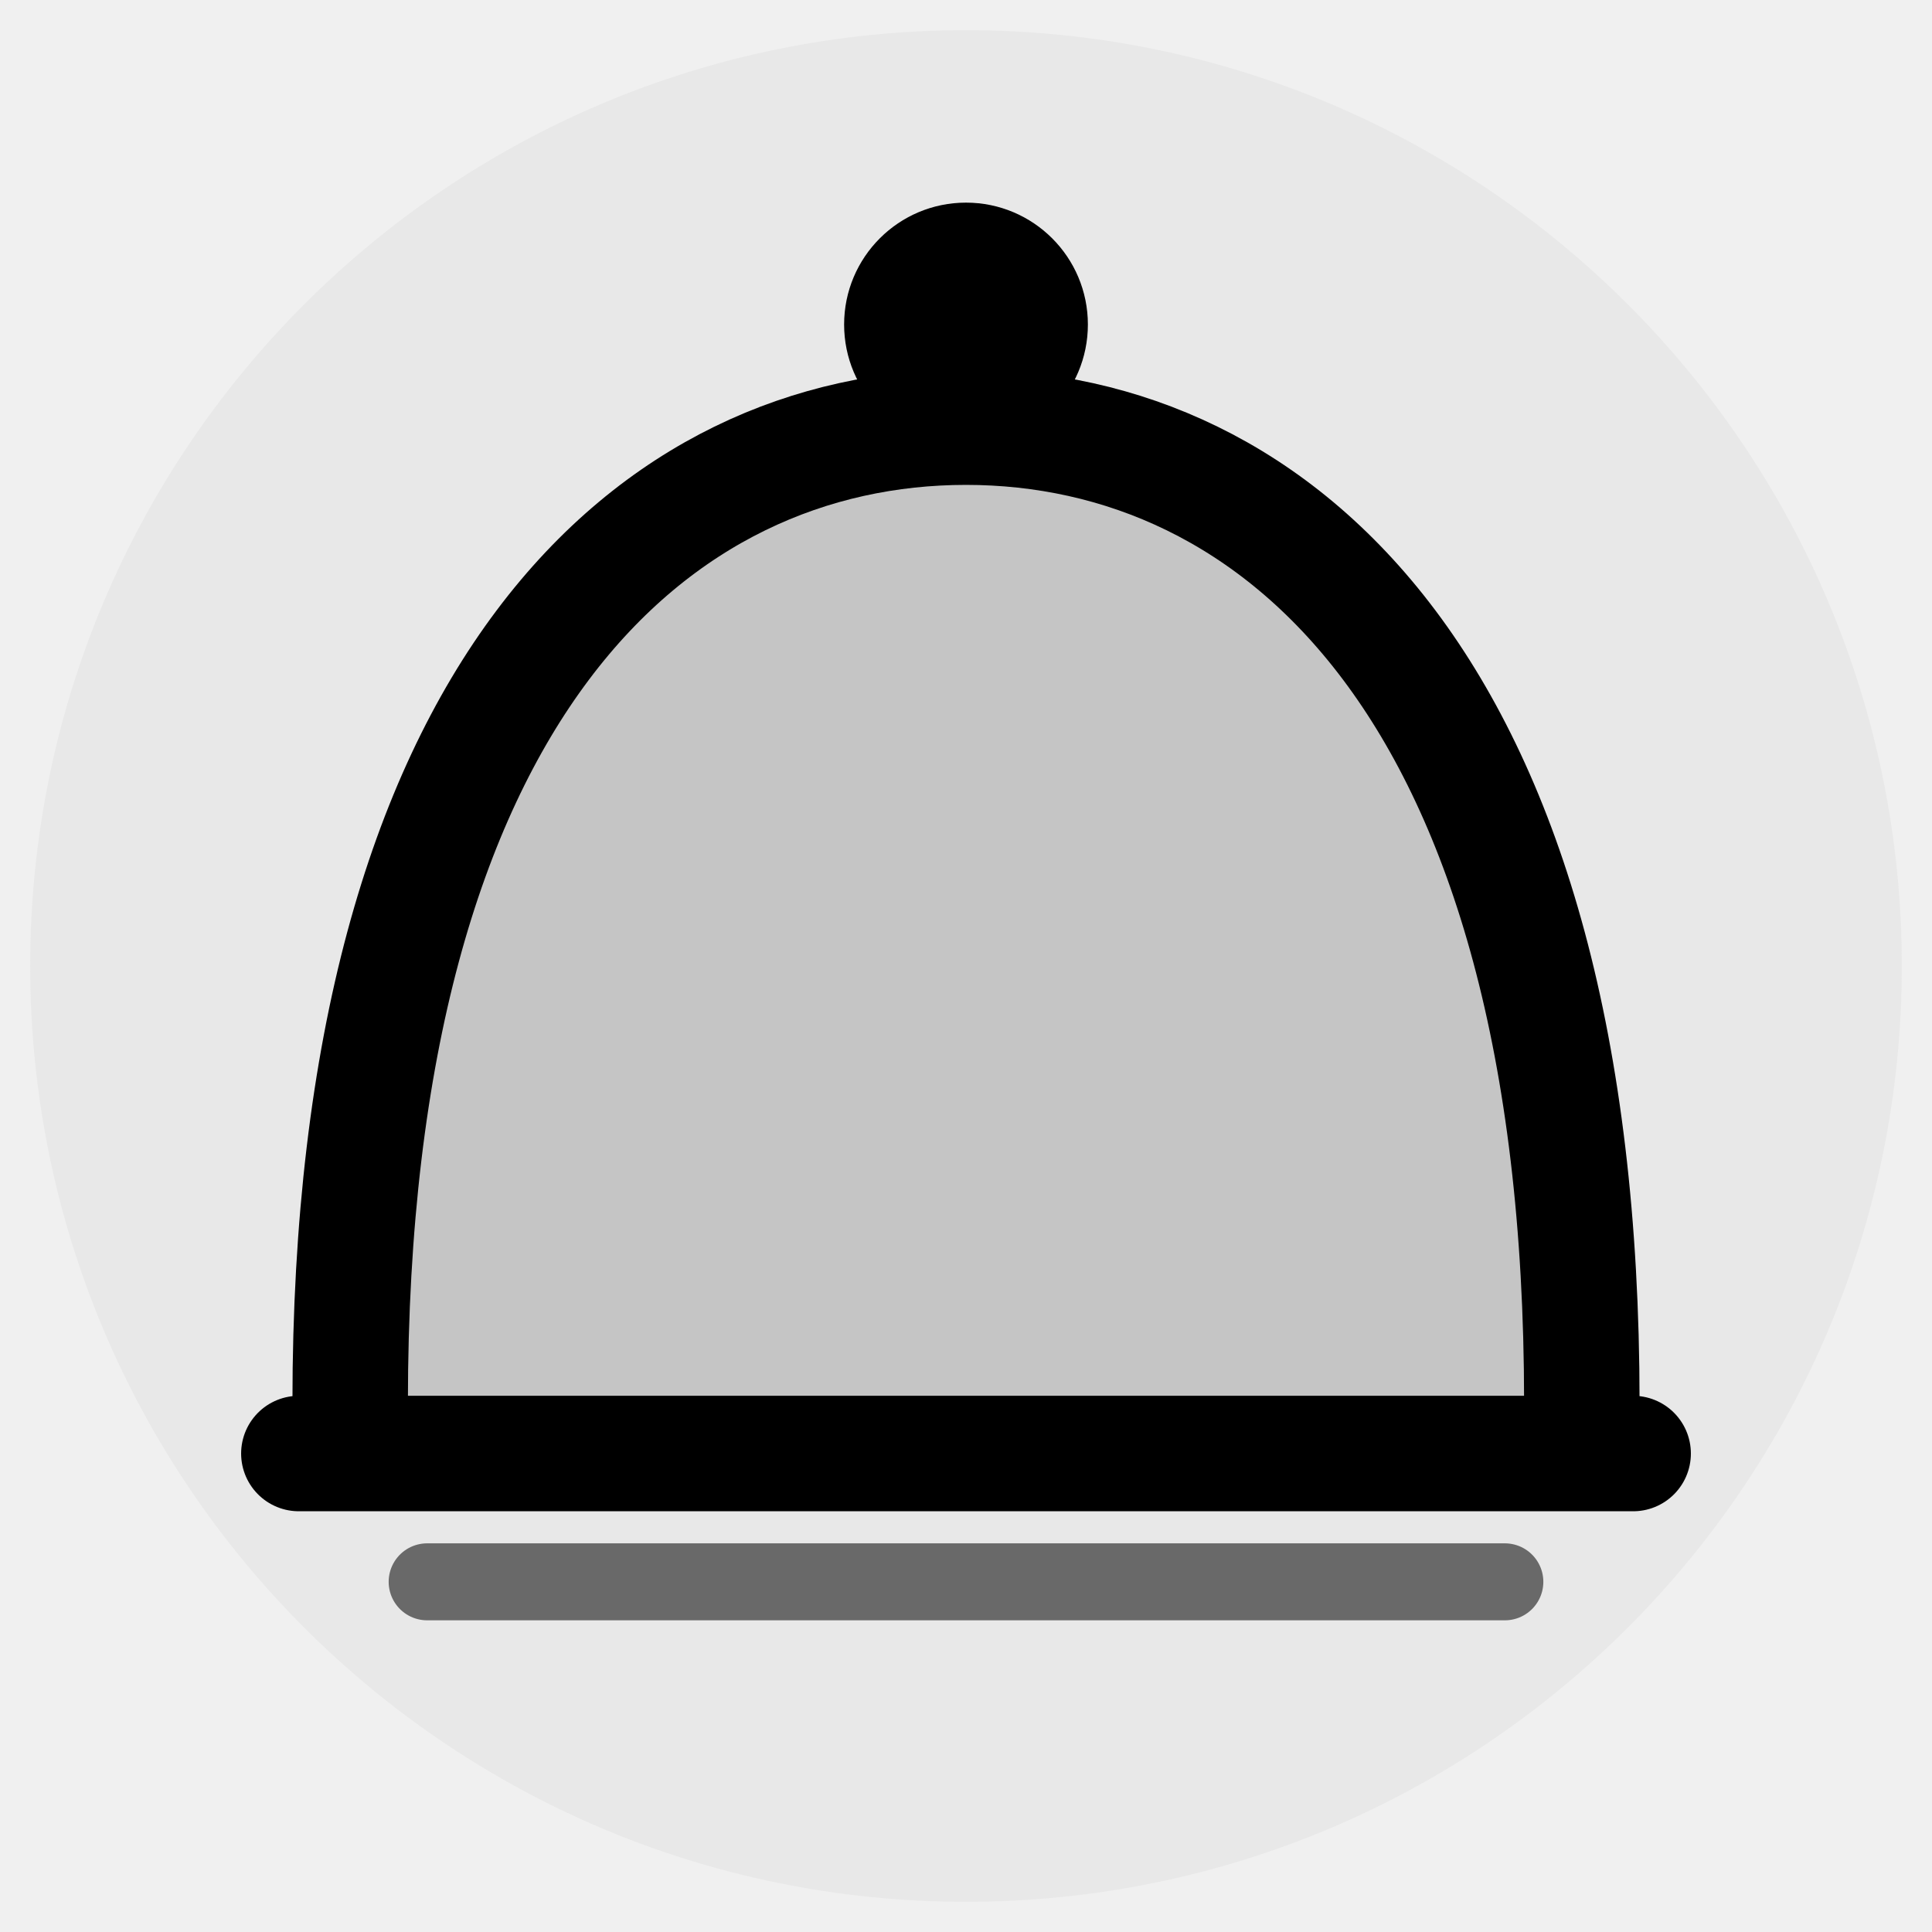
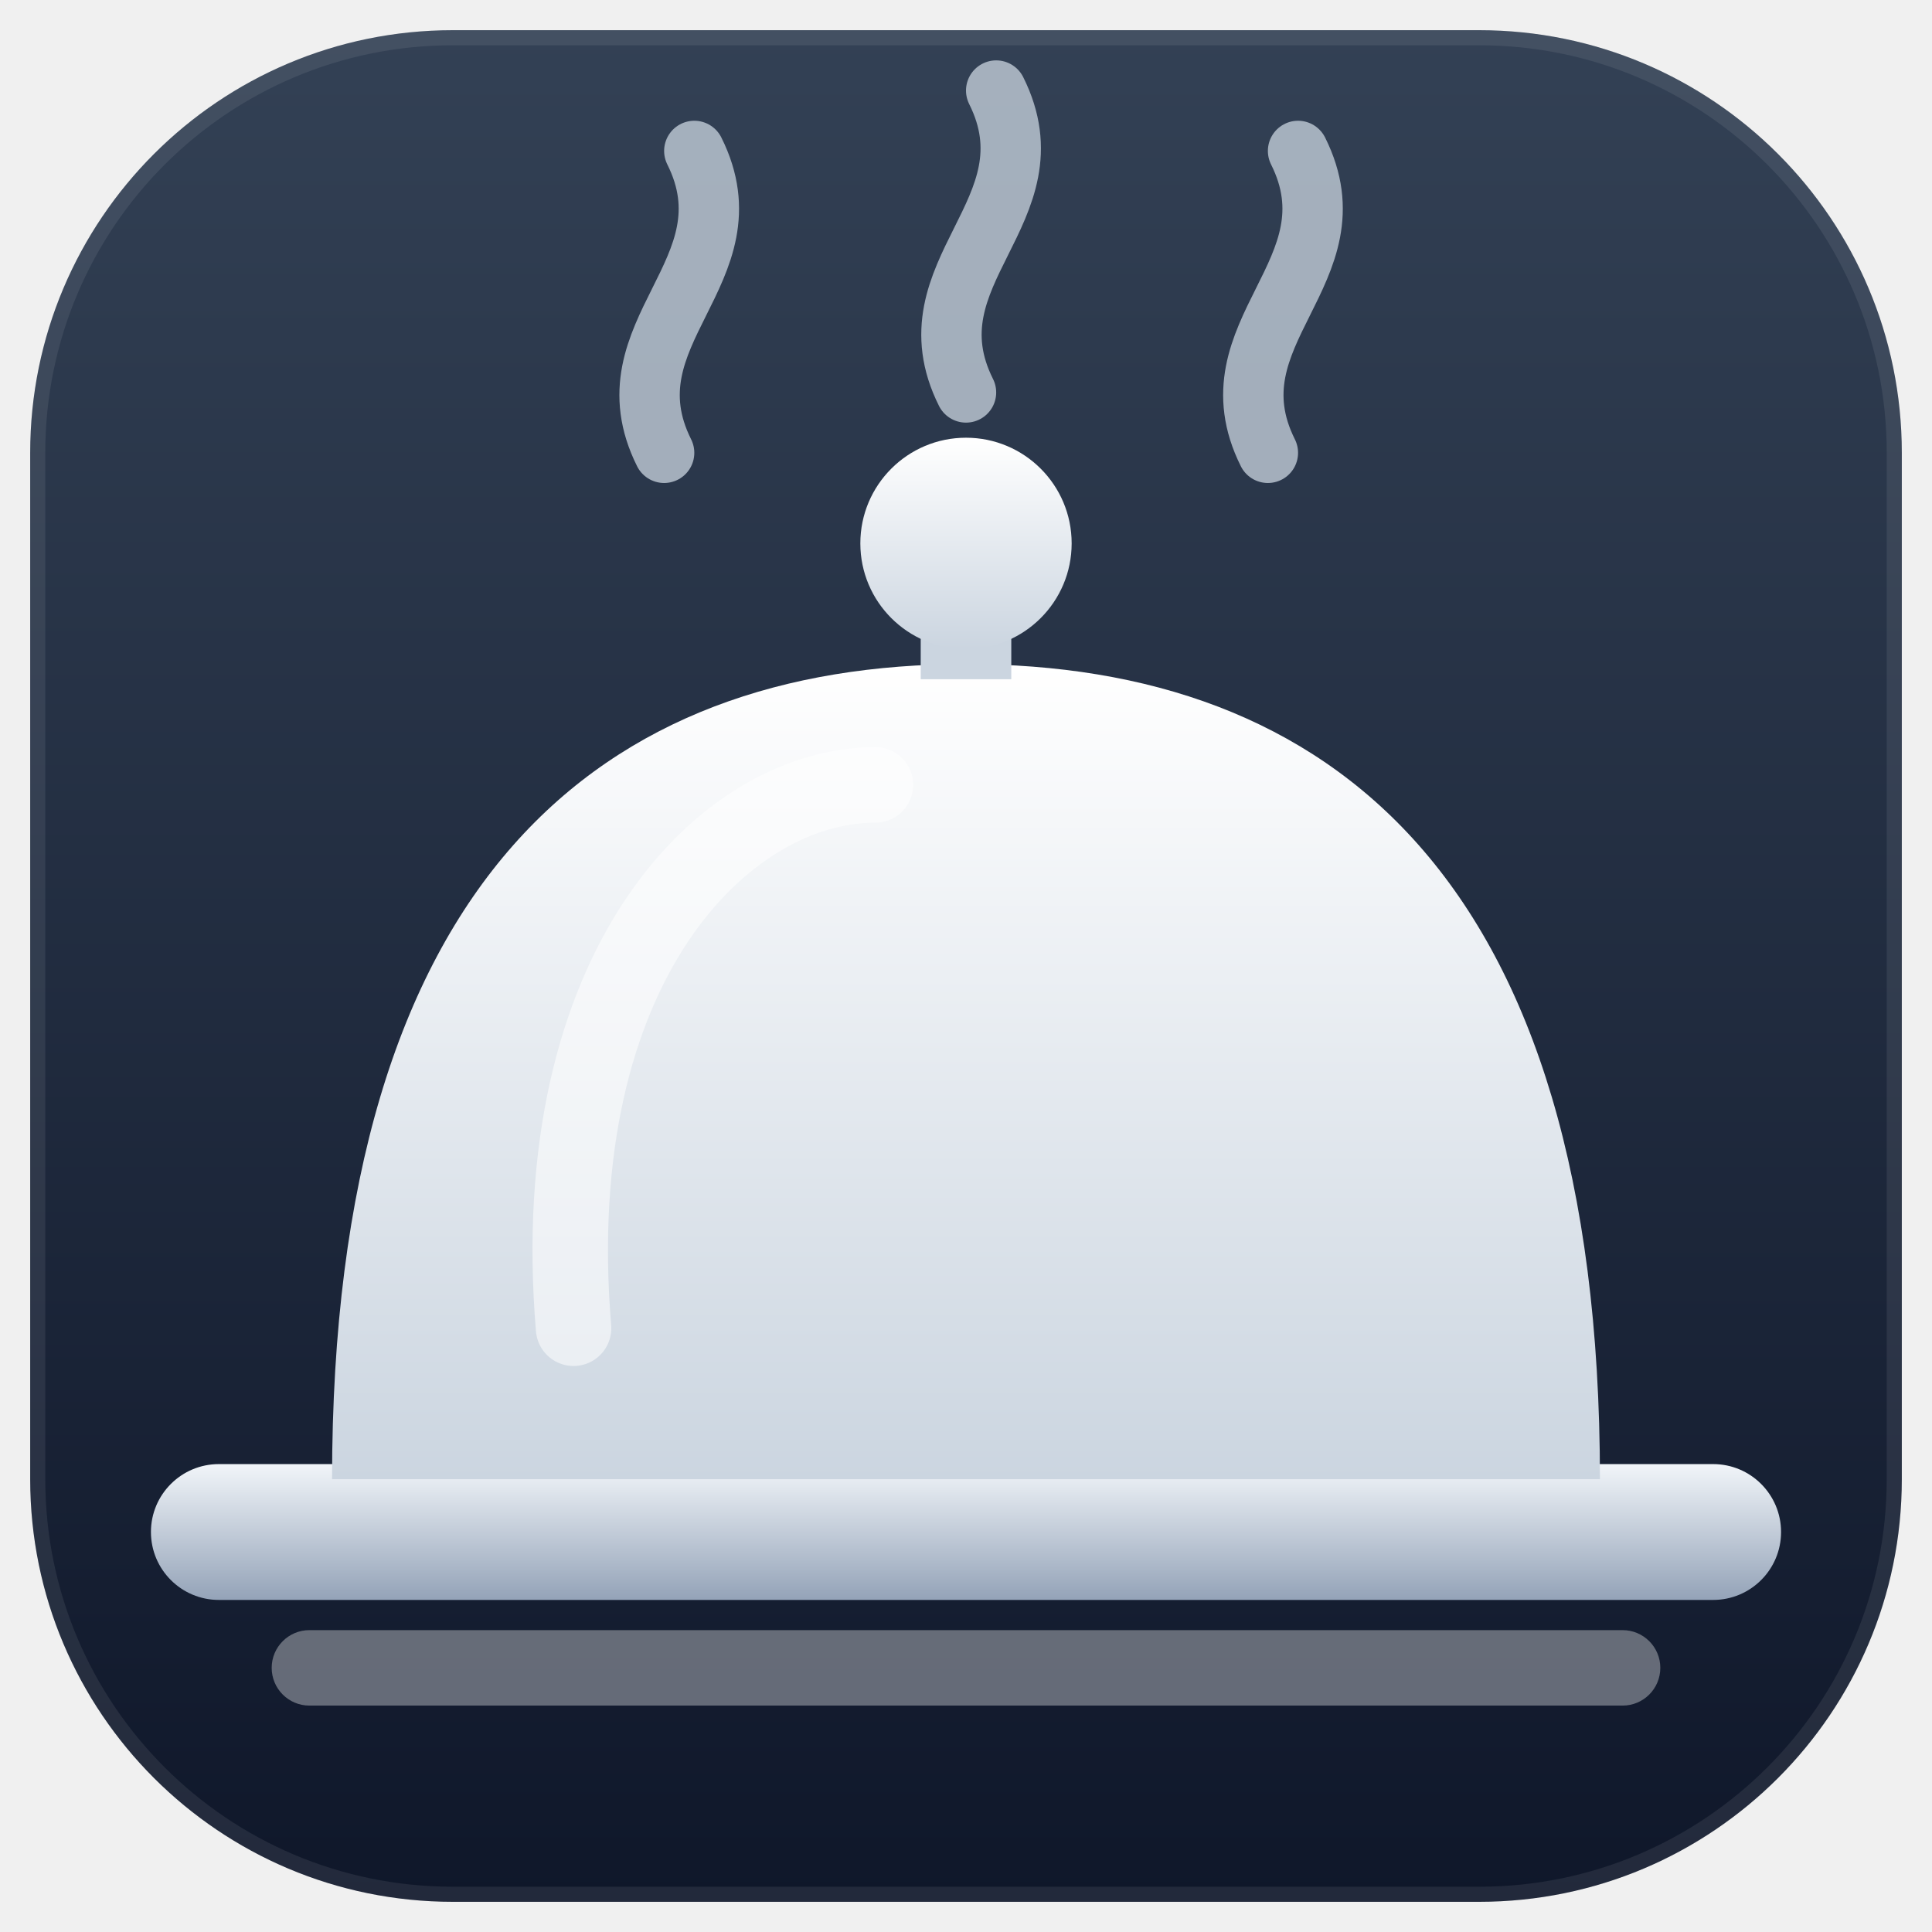
- <svg xmlns="http://www.w3.org/2000/svg" width="128" height="128" viewBox="0 0 128 128" fill="none" stroke="currentColor" stroke-linecap="round" stroke-linejoin="round">
-   <circle cx="64" cy="64" r="62" fill="#e8e8e8" stroke="none" />
-   <g transform="translate(64,64) scale(0.85) translate(-64,-64)">
-     <path d="M 16 98 C 16 42, 40 22, 64 22 C 88 22, 112 42, 112 98" stroke-width="9" fill="currentColor" fill-opacity="0.15" />
-     <circle cx="64" cy="14" r="9" fill="currentColor" />
-     <line x1="12" y1="102" x2="116" y2="102" stroke-width="9" />
-     <line x1="22" y1="112" x2="106" y2="112" stroke-width="6" opacity="0.55" />
+ <svg xmlns="http://www.w3.org/2000/svg" width="128" height="128" viewBox="0 0 128 128">
+   <defs>
+     <linearGradient id="bg" x1="0" y1="0" x2="0" y2="1">
+       <stop offset="0%" stop-color="#334155" />
+       <stop offset="100%" stop-color="#0f172a" />
+     </linearGradient>
+     <linearGradient id="dome" x1="0" y1="0" x2="0" y2="1">
+       <stop offset="0%" stop-color="#ffffff" />
+       <stop offset="100%" stop-color="#cbd5e0" />
+     </linearGradient>
+     <linearGradient id="plate" x1="0" y1="0" x2="0" y2="1">
+       <stop offset="0%" stop-color="#f1f5f9" />
+       <stop offset="100%" stop-color="#94a3b8" />
+     </linearGradient>
+   </defs>
+   <rect x="2" y="2" width="124" height="124" rx="28" fill="url(#bg)" />
+   <rect x="2.5" y="2.5" width="123" height="123" rx="27.5" fill="none" stroke="#ffffff" stroke-opacity="0.08" />
+   <g fill="none" stroke="#cbd5e0" stroke-width="4" stroke-linecap="round" opacity="0.75">
+     <path d="M 44 30 C 40 22, 50 18, 46 10" />
+     <path d="M 64 26 C 60 18, 70 14, 66 6" />
+     <path d="M 84 30 C 80 22, 90 18, 86 10" />
  </g>
+   <rect x="10" y="97" width="108" height="9" rx="4.5" fill="url(#plate)" />
+   <rect x="18" y="108" width="92" height="5" rx="2.5" fill="#ffffff" opacity="0.35" />
+   <path d="M 22 98 C 22 58, 40 44, 64 44 C 88 44, 106 58, 106 98 Z" fill="url(#dome)" />
+   <path d="M 38 88 C 36 64, 48 52, 58 52" stroke="#ffffff" stroke-width="5" stroke-linecap="round" fill="none" opacity="0.55" />
+   <rect x="61" y="38" width="6" height="7" fill="#cbd5e0" />
+   <circle cx="64" cy="36" r="7" fill="url(#dome)" />
</svg>
